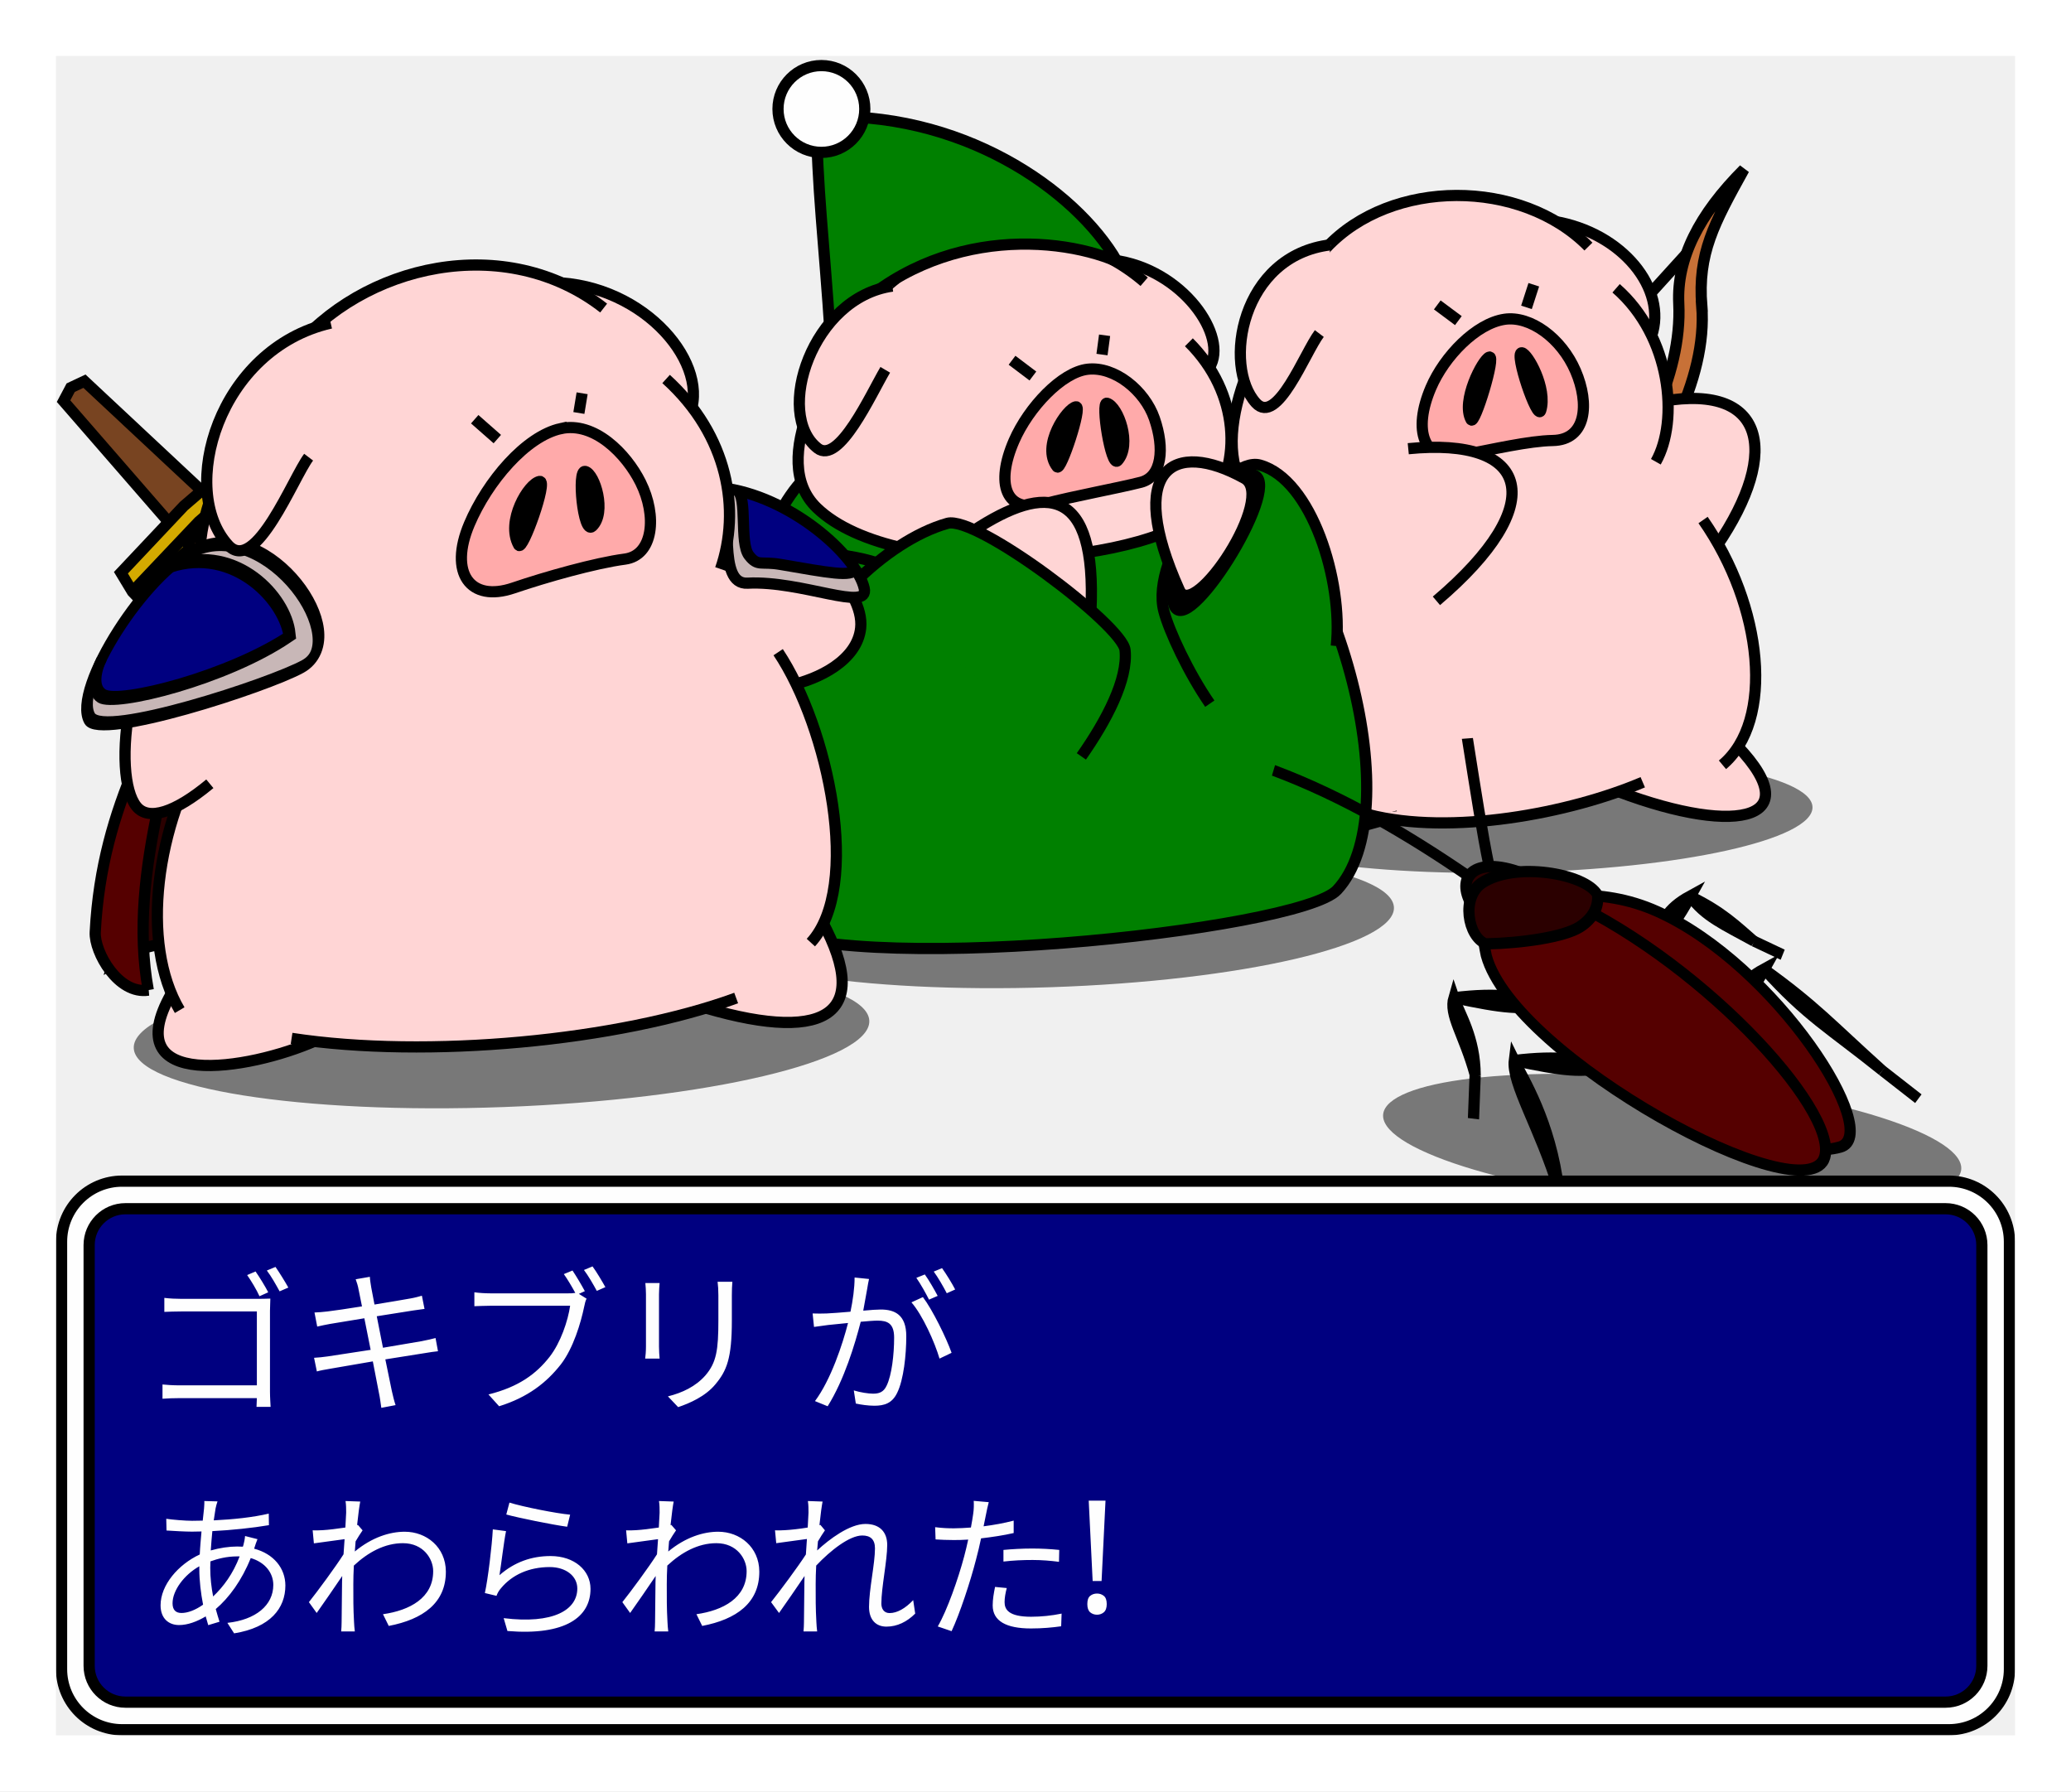
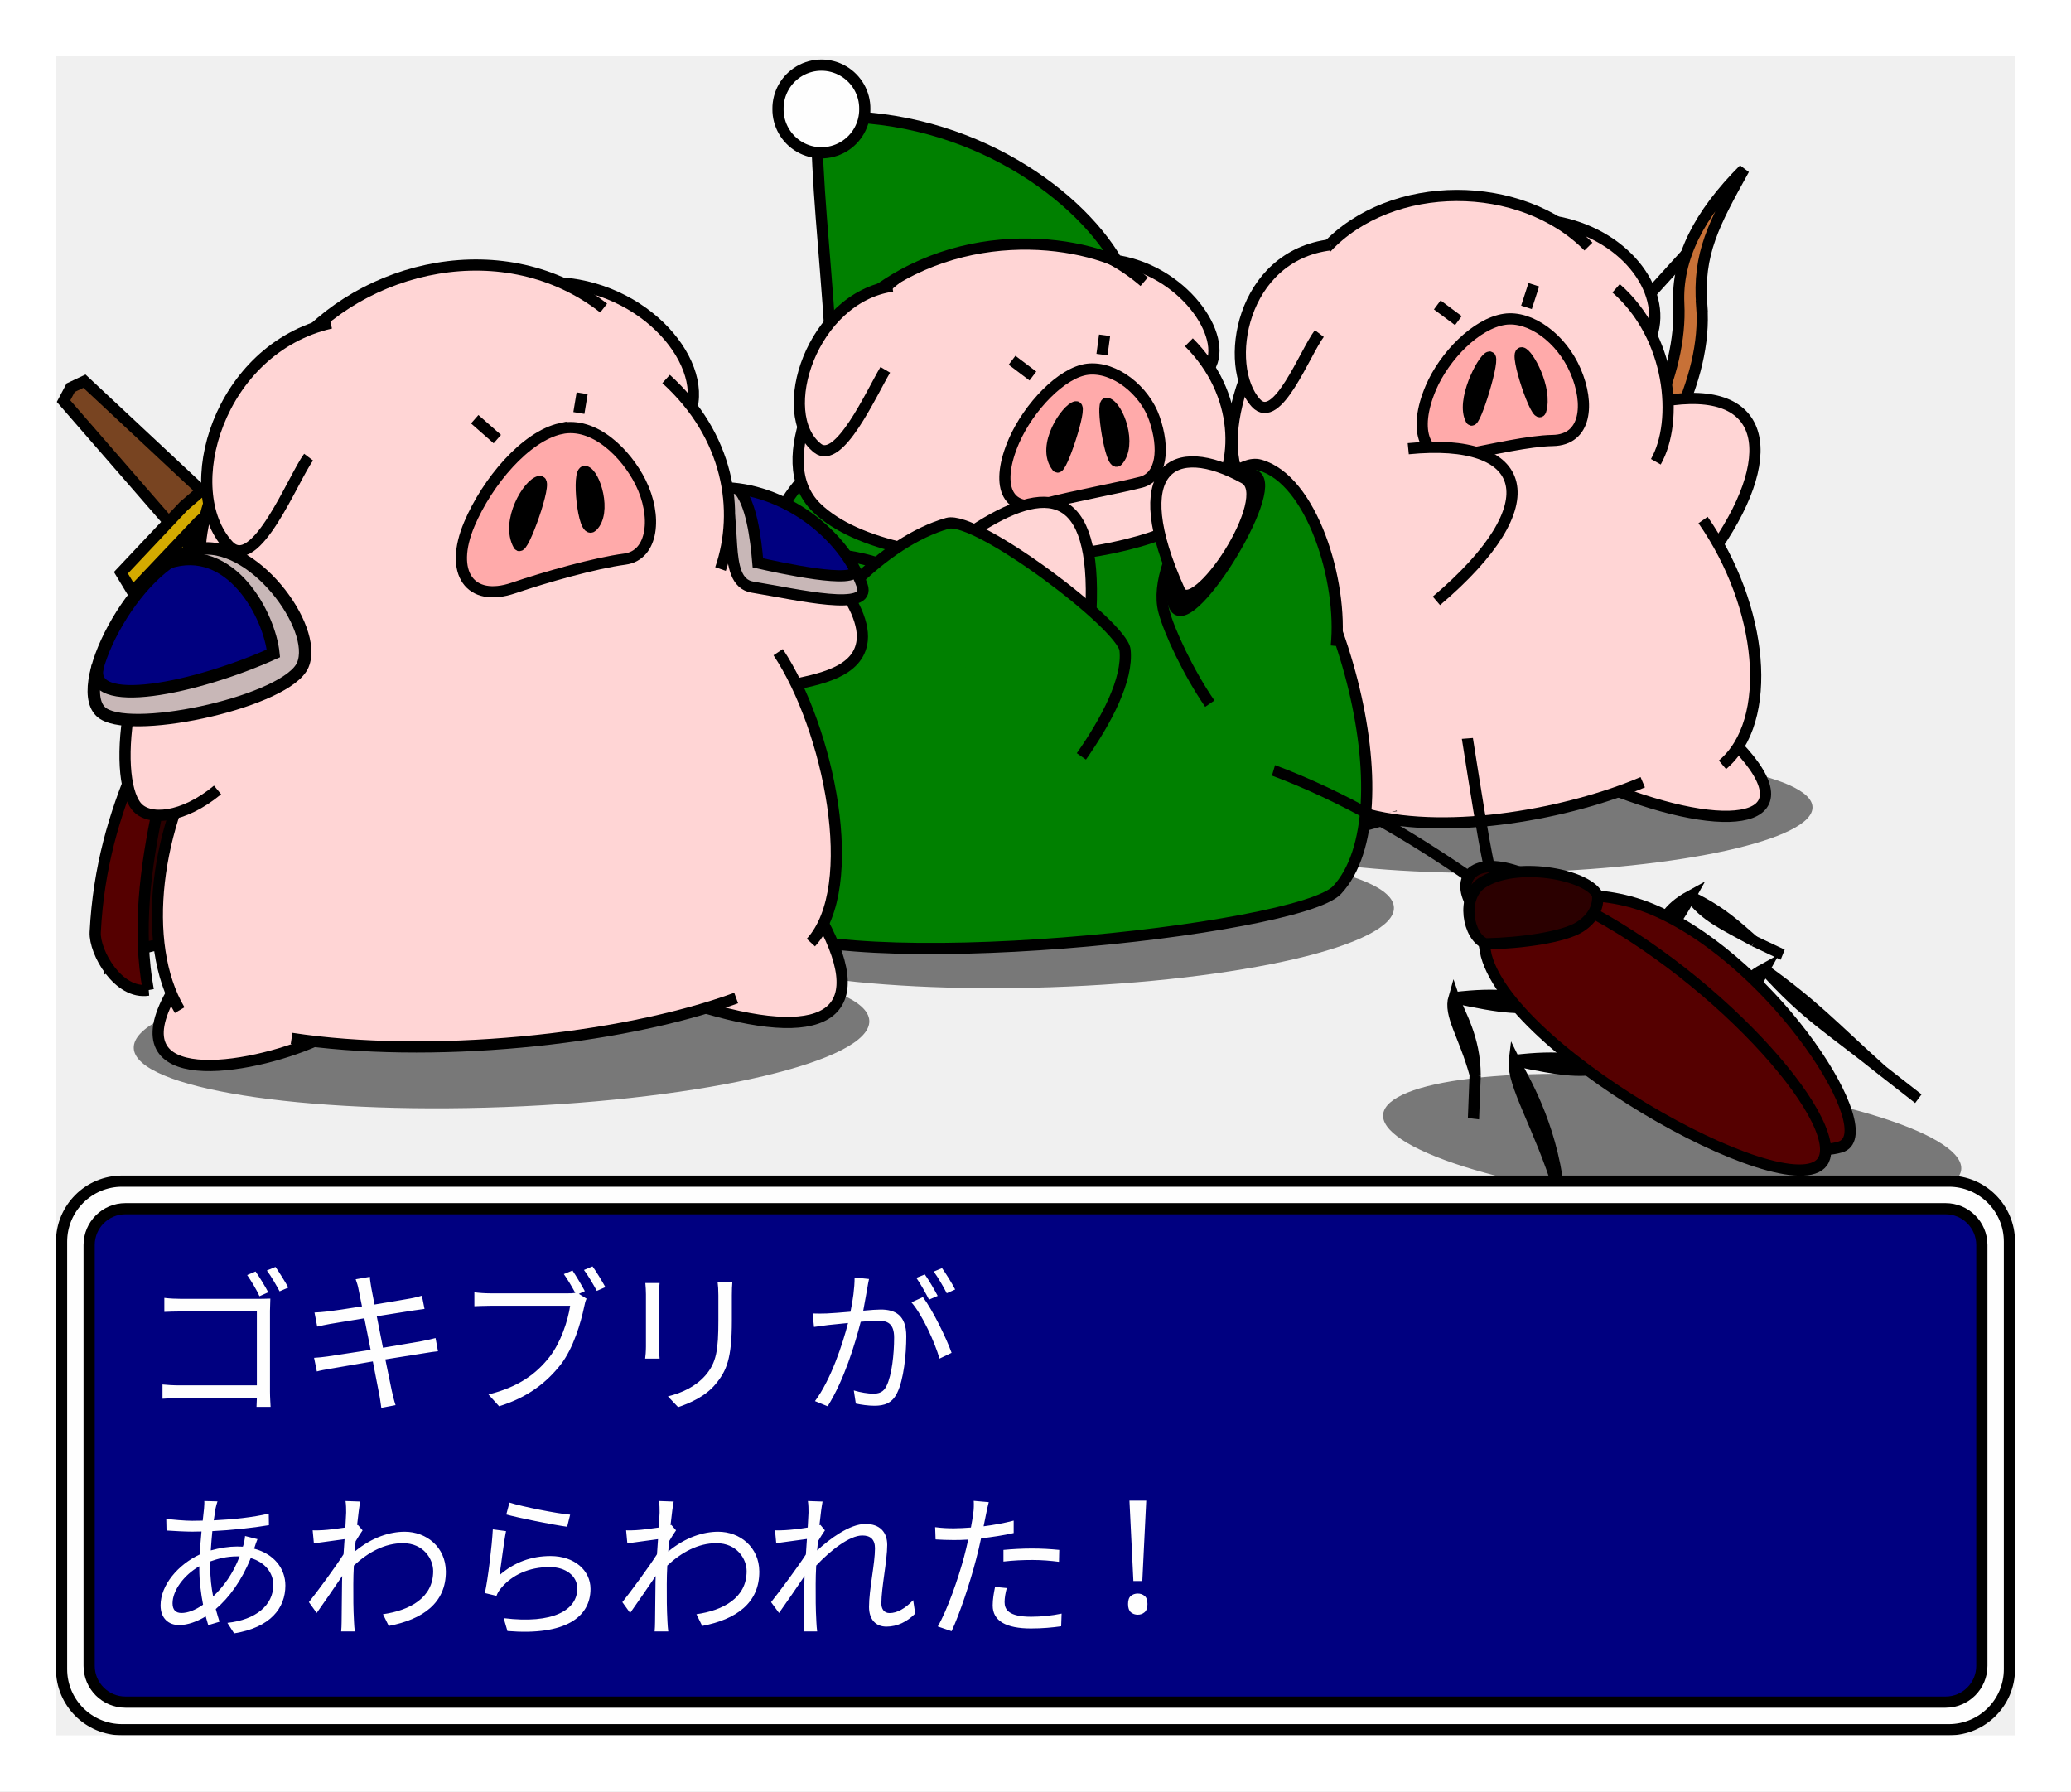
<svg xmlns="http://www.w3.org/2000/svg" width="370" height="320" id="svg3172" version="1.1">
  <defs id="defs3174" />
  <g id="layer1" transform="translate(0,-732.3622)" style="display:none">
    <path style="fill:none;stroke:#0000ff;stroke-width:1px;stroke-linecap:butt;stroke-linejoin:miter;stroke-opacity:1;display:inline" d="M 10,1042.362 360,742.362" id="path3025" />
    <path style="fill:none;stroke:#0000ff;stroke-width:1px;stroke-linecap:butt;stroke-linejoin:miter;stroke-opacity:1;display:inline" d="M 10,742.362 360,1042.362" id="path3027" />
    <path style="fill:none;stroke:#ff0000;stroke-width:1px;stroke-linecap:butt;stroke-linejoin:miter;stroke-opacity:1;display:inline" d="m 10,732.362 0,320" id="path3006" />
    <path style="fill:none;stroke:#ff0000;stroke-width:1px;stroke-linecap:butt;stroke-linejoin:miter;stroke-opacity:1;display:inline" d="m 360,732.362 0,320" id="path3010" />
    <path style="fill:none;stroke:#ff0000;stroke-width:1px;stroke-linecap:butt;stroke-linejoin:miter;stroke-opacity:1;display:inline" d="m 0,742.362 370,3e-5" id="path3016" />
    <path style="fill:none;stroke:#ff0000;stroke-width:1px;stroke-linecap:butt;stroke-linejoin:miter;stroke-opacity:1;display:inline" d="m 0,1042.362 370,0" id="path3018" />
  </g>
  <g id="layer3">
    <path style="opacity:0.5;fill:#000000;fill-opacity:1;stroke:none" id="path23802-9-2" d="m 187.383,285.705 a 80.61,13.081 0 1 1 -161.22,0 80.61,13.081 0 1 1 161.22,0 z" transform="matrix(0.5417293,-0.025035,2.107435,0.9178201,-361.1975,-55.55303)" />
    <g id="g4233" transform="matrix(0.8914424,0.321682,-0.321682,0.8914424,-85.77494,-135.4583)" style="stroke-width:2.11">
      <path id="path4231" d="M 450.5,37 409.5,136.5" style="fill:none;stroke:#000000;stroke-width:2.11;stroke-linecap:butt;stroke-linejoin:miter;stroke-opacity:1" />
      <path id="path3156-1-7" d="m 455.007,49.121 c -4.127,-9.101 -3.12,-15.435 -1.274,-26.969 -5.133,10.932 -6.226,20.164 -2.964,27.998 10.424,25.034 -8.823,67.678 -27.845,75.006 -9.804,3.777 -17.733,8.319 -17.999,21.738 2.7,-8.557 9.879,-14.941 19.086,-17.658 20.329,-5.998 42.342,-55.094 30.995,-80.115 z" style="fill:#c87137;stroke:#000000;stroke-width:2.11;stroke-linecap:butt;stroke-linejoin:miter;stroke-opacity:1" />
    </g>
    <path style="opacity:0.5;fill:#000000;fill-opacity:1;stroke:none" id="path23802-9-4" d="m 187.383,285.705 a 80.61,13.081 0 1 1 -161.22,0 80.61,13.081 0 1 1 161.22,0 z" transform="matrix(0.6597791,-0.01476528,0.01795776,0.802434,195.0552,-82.30375)" />
    <g id="g12189" transform="matrix(0.9650914,0,0,0.9650914,-14.34793,-10.53332)" style="stroke-width:2.072">
      <path id="path4982" d="m 273.706,161.946 c -19.011,5.492 -42.907,12.102 -27.116,-13.472 l -1.444,-52.405 57.383,-44.19 c 12.724,2.079 21.036,12.586 18.073,21.225 l 1.84,13.198 10.046,21.612 2.694,39.773 c 15.288,14.916 1.765,18.233 -20.697,9.766" style="fill:#ffd5d5;stroke:#000000;stroke-width:2.072;stroke-linecap:butt;stroke-linejoin:miter;stroke-opacity:1;display:inline" />
      <path id="path3125-1-4-7-4-4" d="m 320.652,85.572 c 21.1,-4.559 24.085,8.753 12.055,26.379" style="fill:#ffd5d5;stroke:#000000;stroke-width:2.072;stroke-linecap:butt;stroke-linejoin:miter;stroke-opacity:1;display:inline" />
      <path id="path4986" d="m 246.176,90.31 c -10.605,19.994 -11.471,53.399 5.564,65.587" style="fill:#ffd5d5;stroke:#000000;stroke-width:2.072;stroke-linecap:butt;stroke-linejoin:miter;stroke-opacity:1;display:inline" />
      <path id="path4980" d="m 268.22,161.697 c 15.232,3.92 37.233,-0.223 50.753,-5.989" style="fill:#ffd5d5;stroke:#000000;stroke-width:2.072;stroke-linecap:butt;stroke-linejoin:miter;stroke-opacity:1;display:inline" />
      <path id="path3127-2-2-1-1-1" d="m 333.729,152.481 c 9.649,-8.086 7.564,-29.325 -3.591,-45.31" style="fill:#ffd5d5;stroke:#000000;stroke-width:2.072;stroke-linecap:butt;stroke-linejoin:miter;stroke-opacity:1;display:inline" />
      <path id="path3105-7-7-4" d="m 314.041,64.276 c 10.196,8.899 11.663,24.504 7.357,32.111" style="fill:#ffd5d5;stroke:#000000;stroke-width:2.072;stroke-linecap:butt;stroke-linejoin:miter;stroke-opacity:1;display:inline" />
      <path id="path3107-4-7-3" d="m 308.917,56.555 c -12.443,-12.638 -36.484,-12.674 -48.543,0.246 -9.703,10.396 -20.753,29.792 -16.461,41.893" style="fill:#ffd5d5;stroke:#000000;stroke-width:2.072;stroke-linecap:butt;stroke-linejoin:miter;stroke-opacity:1;display:inline" />
      <path id="path3109-0-9-1" d="m 293.409,70.011 c 4.716,-0.686 10.49,3.454 13.127,9.58 2.606,6.052 2.03,12.761 -4.236,12.862 -4.395,0.072 -11.101,1.638 -16.969,2.752 -6.972,1.323 -8.968,-4.595 -5.578,-12.526 2.497,-5.843 8.384,-11.901 13.656,-12.668 z" style="fill:#ffaaaa;stroke:#000000;stroke-width:2.072;stroke-linecap:butt;stroke-linejoin:miter;stroke-opacity:1;display:inline" />
      <path id="path3111-9-3-2" d="m 298.802,63.621 -1.354,4.188" style="fill:none;stroke:#000000;stroke-width:2.072;stroke-linecap:butt;stroke-linejoin:miter;stroke-opacity:1;display:inline" />
      <path id="path3113-4-19-3" d="m 280.935,67.355 3.905,2.907" style="fill:none;stroke:#000000;stroke-width:2.072;stroke-linecap:butt;stroke-linejoin:miter;stroke-opacity:1;display:inline" />
      <path id="path3115-8-8-3" d="m 296.577,76.213 c 1.088,0.098 4.751,6.594 3.508,10.696 -0.609,2.011 -4.973,-10.828 -3.508,-10.696 z" style="fill:#000000;stroke:#000000;stroke-width:2.072;stroke-linecap:butt;stroke-linejoin:miter;stroke-opacity:1;display:inline" />
      <path id="path3117-8-6-4" d="m 290.554,77.013 c -1.26,0.487 -5.25,8.178 -3.353,11.596 0.641,1.156 4.689,-12.112 3.353,-11.596 z" style="fill:#000000;stroke:#000000;stroke-width:2.072;stroke-linecap:butt;stroke-linejoin:miter;stroke-opacity:1;display:inline" />
      <path id="path3127-2-5-1" d="m 261.2,56.228 c -16.684,1.988 -19.995,22.469 -13.856,29.259 3.953,4.372 9.071,-9.297 11.754,-12.835" style="fill:#ffd5d5;stroke:#000000;stroke-width:2.072;stroke-linecap:butt;stroke-linejoin:miter;stroke-opacity:1;display:inline" />
      <path id="path3125-1-4-7-4-4-0" d="m 275.563,93.97 c 22.4,-2.219 26.592,10.02 5.214,28.162" style="fill:#ffd5d5;stroke:#000000;stroke-width:2.072;stroke-linecap:butt;stroke-linejoin:miter;stroke-opacity:1;display:inline" />
    </g>
    <path style="opacity:0.5;fill:#000000;fill-opacity:1;stroke:none" id="path23802-9" d="m 187.383,285.705 a 80.61,13.081 0 1 1 -161.22,0 80.61,13.081 0 1 1 161.22,0 z" transform="matrix(0.7662216,-0.02541881,0.03091477,0.9318912,96.62812,-99.36416)" />
    <path style="opacity:0.5;fill:#000000;fill-opacity:1;stroke:none" id="path23802" d="m 187.383,285.705 a 80.61,13.081 0 1 1 -161.22,0 80.61,13.081 0 1 1 161.22,0 z" transform="matrix(0.8150996,-0.03025014,0.03679071,0.9913374,-7.940103,-95.20719)" />
    <g id="g12414" transform="matrix(0.9735566,0,0,0.9735566,5.330079,-2.467245)" style="stroke-width:2.054">
      <path id="path3277-3-4" d="m 142.07,90.376 c -13.603,13.546 -23.143,72.321 -9.444,81.373 16.023,10.588 100.316,1.564 107.262,-5.904 13.167,-14.157 0.892,-61.682 -19.992,-78.956" style="fill:#008000;stroke:#000000;stroke-width:2.054;stroke-linecap:butt;stroke-linejoin:miter;stroke-opacity:1;display:inline" />
      <path id="path3125-1-4-7-4-8" d="m 198.814,50.261 c 12.785,1.604 21.265,14.11 17.643,19.716" style="fill:#ffd5d5;stroke:#000000;stroke-width:2.054;stroke-linecap:butt;stroke-linejoin:miter;stroke-opacity:1;display:inline" />
      <path id="path3105-7-5-6-3-8" d="m 212.697,65.34 c 9.406,9.347 9.632,22.439 3.899,29.563 -9.29,11.543 -57.506,14.976 -72.179,0.818 -9.194,-8.871 2.284,-27.24 8.73,-36.067 10.715,-14.674 35.163,-19.356 51.343,-5.424" style="fill:#ffd5d5;stroke:#000000;stroke-width:2.054;stroke-linecap:butt;stroke-linejoin:miter;stroke-opacity:1;display:inline" />
      <path id="path3109-0-1-4-2-2" d="m 194.117,70.285 c 4.963,-0.571 10.477,3.888 12.257,9.049 1.898,5.501 1.386,10.701 -2.488,11.691 -4.357,1.113 -12.222,2.517 -17.687,3.957 -7.23,1.906 -9,-3.73 -5.596,-11.551 2.687,-6.174 8.779,-12.602 13.514,-13.146 z" style="fill:#ffaaaa;stroke:#000000;stroke-width:2.054;stroke-linecap:butt;stroke-linejoin:miter;stroke-opacity:1;display:inline" />
      <path id="path3111-9-7-2-3-4" d="m 197.228,64.054 -0.474,3.541" style="fill:none;stroke:#000000;stroke-width:2.054;stroke-linecap:butt;stroke-linejoin:miter;stroke-opacity:1;display:inline" />
      <path id="path3113-4-1-3-3-5" d="m 180.245,68.637 3.826,2.893" style="fill:none;stroke:#000000;stroke-width:2.054;stroke-linecap:butt;stroke-linejoin:miter;stroke-opacity:1;display:inline" />
      <path id="path3115-8-1-2-4-5" d="m 197.663,76.525 c 2.077,0.591 4.608,7.611 1.951,10.551 -1.203,1.331 -3.159,-10.894 -1.951,-10.551 z" style="fill:#000000;stroke:#000000;stroke-width:2.054;stroke-linecap:butt;stroke-linejoin:miter;stroke-opacity:1;display:inline" />
      <path id="path3117-8-5-2-1-1" d="m 191.984,77.179 c -1.635,0.256 -6.469,7.167 -3.466,11.019 0.694,0.89 4.675,-11.208 3.466,-11.019 z" style="fill:#000000;stroke:#000000;stroke-width:2.054;stroke-linecap:butt;stroke-linejoin:miter;stroke-opacity:1;display:inline" />
      <path id="path3425-71" d="m 173.138,99.934 c 13.497,-8.882 22.627,-7.941 21.589,14.627" style="fill:#ffd5d5;stroke:#000000;stroke-width:2.054;stroke-linecap:butt;stroke-linejoin:miter;stroke-opacity:1;display:inline" />
      <path id="path3429-1" d="m 151.274,109.523 c 5.195,-5.188 11.356,-9.33 17.105,-10.958 5.346,-1.514 32.121,18.68 32.606,23.252 0.569,5.368 -3.381,12.901 -8.018,19.51" style="fill:#008000;stroke:#000000;stroke-width:2.054;stroke-linecap:butt;stroke-linejoin:miter;stroke-opacity:1;display:inline" />
      <path id="path3431-5" d="m 216.536,131.652 c -3.908,-5.665 -7.464,-13.272 -8.434,-16.986 -2.601,-9.959 11.437,-28.512 17.607,-26.804 9.554,2.644 15.295,21.35 14.041,33.218" style="fill:#008000;stroke:#000000;stroke-width:2.054;stroke-linecap:butt;stroke-linejoin:miter;stroke-opacity:1;display:inline" />
      <path id="path3427-8-1" d="m 209.953,113.507 c -2.757,-8.421 11.325,-25.668 14.907,-23.713 4.717,2.574 -12.713,30.418 -14.907,23.713 z" style="fill:#000000;stroke:#000000;stroke-width:2.054;stroke-linecap:butt;stroke-linejoin:miter;stroke-opacity:1;display:inline" />
      <path id="path3427-89" d="m 210.96,110.837 c -10.035,-22.265 -1.18,-27.814 11.939,-20.524 5.997,3.333 -9.318,26.339 -11.939,20.524 z" style="fill:#ffd5d5;stroke:#000000;stroke-width:2.054;stroke-linecap:butt;stroke-linejoin:miter;stroke-opacity:1;display:inline" />
      <path id="path3425-7-2" d="m 143.369,103.927 c 4.431,0.067 9.402,0.965 12.027,1.871" style="fill:none;stroke:#000000;stroke-width:2.054;stroke-linecap:butt;stroke-linejoin:miter;stroke-opacity:1;display:inline" />
      <path id="path3487-7" d="m 146.887,64.029 c 16.092,-19.51 40.306,-18.782 52.643,-13.515 -7.645,-13.22 -28.865,-27.977 -55.133,-26.476 -0.038,11.831 1.444,23.754 2.489,39.991 z" style="fill:#008000;stroke:#000000;stroke-width:2.054;stroke-linecap:butt;stroke-linejoin:miter;stroke-opacity:1;display:inline" />
      <path id="path3127-2-2-1-1-9" d="m 158.279,55.031 c -14.726,2.099 -21.712,23.469 -13.719,29.746 3.935,3.09 9.751,-9.851 12.42,-14.384" style="fill:#ffd5d5;stroke:#000000;stroke-width:2.054;stroke-linecap:butt;stroke-linejoin:miter;stroke-opacity:1;display:inline" />
-       <path transform="matrix(0.839447,0,0,0.839447,-425.1495,-785.9534)" d="m 688.995,963.115 c 0,5.24 -4.248,9.488 -9.488,9.488 -5.24,0 -9.488,-4.248 -9.488,-9.488 0,-5.24 4.248,-9.488 9.488,-9.488 5.24,0 9.488,4.248 9.488,9.488 z" id="path3489-5" style="fill:#fefefe;fill-opacity:1;stroke:#000000;stroke-width:2.447;stroke-linecap:round;stroke-miterlimit:4;stroke-opacity:1;stroke-dasharray:none;stroke-dashoffset:0;display:inline" />
+       <path transform="matrix(0.839447,0,0,0.839447,-425.1495,-785.9534)" d="m 688.995,963.115 a 9.488,9.488 0 1 1 -18.975,0 9.488,9.488 0 1 1 18.975,0 z" id="path3489-5" style="fill:#fefefe;fill-opacity:1;stroke:#000000;stroke-width:2.447;stroke-linecap:round;stroke-miterlimit:4;stroke-opacity:1;stroke-dasharray:none;stroke-dashoffset:0;display:inline" />
    </g>
-     <g id="g9455">
+     <g id="g8906" transform="translate(5.391689,1.06066)">
+       <path style="fill:#784421;stroke:#000000;stroke-width:2;stroke-linecap:butt;stroke-linejoin:miter;stroke-opacity:1;display:inline" d="M 27.794,95.708 5.964,70.599 7.236,68.194 9.696,67.034 34.014,89.767" id="path4319-7-5-4" />
+       <path style="fill:#d4aa00;stroke:#000000;stroke-width:2;stroke-linecap:butt;stroke-linejoin:miter;stroke-opacity:1;display:inline" d="m 18.263,104.645 -2.051,-3.393 11.224,-11.91 12.412,-10.666 3.295,2.205 0.594,0.622 -11.846,12.504 -13.034,11.26 z" id="path3408-4-7-8" />
+       <path style="fill:none;stroke:#000000;stroke-width:2;stroke-linecap:butt;stroke-linejoin:miter;stroke-opacity:1;display:inline" d="M 18.263,104.645 30.109,92.141 43.143,80.881" id="path3410-6-6-5" />
+       <path style="fill:#784421;stroke:#000000;stroke-width:2;stroke-linecap:butt;stroke-linejoin:miter;stroke-opacity:1;display:inline" d="M 34.228,89.991 90.69,143.113 102.293,167.714 78.25,154.995 28.008,95.932 31,93.074 z" id="path3402-36-2-6" />
+     </g>
+     <g id="g14423">
      <path id="path8912-8" d="m 43.878,168.014 c -8.233,0.171 -16.764,-0.699 -23.732,3.904 L 33.342,121.496 z" style="fill:#2b0000;stroke:#000000;stroke-width:2;stroke-linecap:butt;stroke-linejoin:miter;stroke-opacity:1" />
      <path id="path8912" d="m 26.495,176.879 c -5.348,0.848 -9.663,-6.775 -9.482,-10.346 1.187,-23.335 11.475,-37.665 18.695,-54.422 -3.646,20.428 -13.118,43.501 -9.214,64.768 z" style="fill:#550000;stroke:#000000;stroke-width:2;stroke-linecap:butt;stroke-linejoin:miter;stroke-opacity:1" />
-       <g transform="translate(5.391689,1.06066)" id="g8906">
-         <path id="path4319-7-5-4" d="M 27.794,95.708 5.964,70.599 7.236,68.194 9.696,67.034 34.014,89.767" style="fill:#784421;stroke:#000000;stroke-width:2;stroke-linecap:butt;stroke-linejoin:miter;stroke-opacity:1;display:inline" />
-         <path id="path3408-4-7-8" d="m 18.263,104.645 -2.051,-3.393 11.224,-11.91 12.412,-10.666 3.295,2.205 0.594,0.622 -11.846,12.504 -13.034,11.26 z" style="fill:#d4aa00;stroke:#000000;stroke-width:2;stroke-linecap:butt;stroke-linejoin:miter;stroke-opacity:1;display:inline" />
-         <path id="path3410-6-6-5" d="M 18.263,104.645 30.109,92.141 43.143,80.881" style="fill:none;stroke:#000000;stroke-width:2;stroke-linecap:butt;stroke-linejoin:miter;stroke-opacity:1;display:inline" />
-         <path id="path3402-36-2-6" d="M 34.228,89.991 90.69,143.113 102.293,167.714 78.25,154.995 28.008,95.932 31,93.074 z" style="fill:#784421;stroke:#000000;stroke-width:2;stroke-linecap:butt;stroke-linejoin:miter;stroke-opacity:1;display:inline" />
-       </g>
      <path id="path3279-2" d="m 126.079,180.071 c 22.289,6.521 30.241,0.674 19.9,-17.108 l -5.46,-47.764 -105.506,16.726 -4.417,45.589 c -9.833,17.435 13.693,13.731 25.81,8.398" style="fill:#ffd5d5;stroke:#000000;stroke-width:2;stroke-linecap:butt;stroke-linejoin:miter;stroke-opacity:1;display:inline" />
      <path id="path3273-7" d="m 37.211,132.224 c -9.43,15.1 -12.206,36.276 -5.111,48.228" style="fill:#ffd5d5;stroke:#000000;stroke-width:2;stroke-linecap:butt;stroke-linejoin:miter;stroke-opacity:1;display:inline" />
-       <path id="path3269-6" d="m 37.49,140.013 c -6.178,5.128 -10.982,6.723 -13.133,4.023 -4.408,-5.533 -2.053,-29.437 11.533,-45.75 l 70.947,-43.99 14.56,14.547 9.004,23.045 c 13.822,2.886 24.106,13.428 23.363,20.31 -0.619,5.736 -7.439,9.163 -12.931,10.29" style="fill:#ffd5d5;stroke:#000000;stroke-width:2;stroke-linecap:butt;stroke-linejoin:miter;stroke-opacity:1;display:inline" />
+       <path id="path3269-6" d="m 38.868,141.116 c -6.178,5.128 -12.36,5.62 -14.511,2.921 -4.408,-5.533 -2.053,-29.437 11.533,-45.75 l 70.947,-43.99 14.56,14.547 9.004,23.045 c 13.822,2.886 24.381,15.633 23.639,22.516 -0.619,5.736 -7.714,6.958 -13.207,8.084" style="fill:#ffd5d5;stroke:#000000;stroke-width:2;stroke-linecap:butt;stroke-linejoin:miter;stroke-opacity:1;display:inline" />
      <path id="path3275-1" d="m 52.094,185.495 c 24.254,3.696 58.447,0.472 79.428,-7.209" style="fill:#ffd5d5;stroke:#000000;stroke-width:2;stroke-linecap:butt;stroke-linejoin:miter;stroke-opacity:1;display:inline" />
      <path id="path3277-4" d="m 139.024,116.507 c 9.021,13.516 14.97,41.94 5.842,51.88" style="fill:#ffd5d5;stroke:#000000;stroke-width:2;stroke-linecap:butt;stroke-linejoin:miter;stroke-opacity:1;display:inline" />
      <path id="path3125-1-4-7-2" d="m 100.274,50.535 c 16.319,1.206 27.592,16.077 22.291,24.78" style="fill:#ffd5d5;stroke:#000000;stroke-width:2;stroke-linecap:butt;stroke-linejoin:miter;stroke-opacity:1;display:inline" />
-       <g transform="matrix(0.7966115,0.01903793,-0.01903793,0.7966115,412.6578,130.8609)" id="g20694" style="stroke-width:2.51">
-         <path style="fill:#c8b7b7;stroke:none;display:inline" d="m -357.505,-46.376 c 15.649,1.371 30.869,14.505 32.717,21.771 1.384,5.442 -14.018,-1.427 -26.169,-0.502 -6.985,0.531 -3.41,-15.676 -6.547,-21.268 z" id="path4328-1-4" />
-         <path style="fill:#000080;stroke:none;display:inline" d="m -353.818,-45.843 c 2.444,1.465 0.779,11.737 3.027,14.509 2.04,2.516 2.704,1.203 7.058,1.841 10.729,1.573 16.301,2.572 16.894,0.606 -5.975,-7.817 -15.616,-14.869 -26.979,-16.956 z" id="path4330-3-8" />
-         <path style="fill:none;stroke:#000000;stroke-width:2.51;stroke-linecap:butt;stroke-linejoin:miter;stroke-opacity:1" d="m -357.507,-46.375 c 15.649,1.371 30.869,14.505 32.717,21.771 1.384,5.442 -14.018,-1.427 -26.169,-0.502 -6.985,0.531 -3.41,-15.676 -6.547,-21.268 z" id="path4328-1" />
-         <path style="fill:none;stroke:#000000;stroke-width:2.51;stroke-linecap:butt;stroke-linejoin:miter;stroke-opacity:1" d="m -353.82,-45.842 c 2.444,1.465 0.779,11.737 3.027,14.509 2.04,2.516 2.704,1.203 7.058,1.841 10.729,1.573 16.301,2.572 16.894,0.606" id="path4330-3" />
+       <g id="g14416">
+         <path style="fill:#c8b7b7;stroke:none" d="m 128.747,87.11 c 11.291,-0.024 22.038,8.344 25.294,17.524 1.683,4.744 -11.355,1.595 -19.6,0.251 -5.845,-0.953 -2.241,-12.994 -5.695,-17.774 z" id="path4328-1-7" />
+         <path style="fill:#000080;stroke:none" d="m 131.838,87.312 c 2.361,2.451 3.19,8.71 3.562,13.234 3.516,0.794 18.074,4.014 17.322,1.15 -3.64,-7.116 -12.282,-13.48 -20.884,-14.385 z" id="path4330-3-3" />
+         <g style="stroke-width:2.51" id="g20694" transform="matrix(0.7966115,0.01903793,-0.01903793,0.7966115,412.6578,130.8609)">
+           <path id="path4328-1" d="m -357.507,-46.375 c 14.165,-0.368 27.898,9.807 32.26,21.227 2.254,5.901 -14.198,2.342 -24.582,0.902 -7.361,-1.021 -3.201,-16.236 -7.677,-22.129 z" style="fill:none;stroke:#000000;stroke-width:2.51;stroke-linecap:butt;stroke-linejoin:miter;stroke-opacity:1" />
+           <path id="path4330-3" d="m -353.623,-46.215 c 3.036,3.004 4.263,10.832 4.866,16.497 4.434,0.89 22.796,4.494 21.766,0.924" style="fill:none;stroke:#000000;stroke-width:2.51;stroke-linecap:butt;stroke-linejoin:miter;stroke-opacity:1" />
+         </g>
      </g>
      <path id="path3105-7-5-6-32" d="m 119.003,67.704 c 11.146,10.1 13.349,23.447 9.722,33.943" style="fill:#ffd5d5;stroke:#000000;stroke-width:2;stroke-linecap:butt;stroke-linejoin:miter;stroke-opacity:1;display:inline" />
      <path id="path3107-4-5-1-2" d="M 107.847,55.032 C 90.39,41.386 64.741,47.041 51.981,63.094 43.038,74.343 32.583,94.599 36.695,103.329" style="fill:#ffd5d5;stroke:#000000;stroke-width:2;stroke-linecap:butt;stroke-linejoin:miter;stroke-opacity:1;display:inline" />
      <path id="path3109-0-1-4-1" d="m 100.197,76.563 c 5.987,-1.302 11.683,4.476 14.241,9.596 2.994,5.994 2.294,13.054 -2.802,13.721 -5.252,0.687 -14.097,3.182 -19.912,5.16 -7.752,2.638 -11.568,-2.707 -7.869,-11.427 3.225,-7.603 10.071,-15.687 16.342,-17.051 z" style="fill:#ffaaaa;stroke:#000000;stroke-width:2;stroke-linecap:butt;stroke-linejoin:miter;stroke-opacity:1;display:inline" />
      <path id="path3111-9-7-2-6" d="m 104.002,70.253 -0.581,3.523" style="fill:none;stroke:#000000;stroke-width:2;stroke-linecap:butt;stroke-linejoin:miter;stroke-opacity:1;display:inline" />
      <path id="path3113-4-1-3-8" d="m 84.812,74.891 4.037,3.548" style="fill:none;stroke:#000000;stroke-width:2;stroke-linecap:butt;stroke-linejoin:miter;stroke-opacity:1;display:inline" />
      <path id="path3115-8-1-2-5" d="m 104.546,84.216 c 1.727,0.397 3.848,7.367 1.246,9.826 -1.599,1.511 -2.747,-10.171 -1.246,-9.826 z" style="fill:#000000;stroke:#000000;stroke-width:2;stroke-linecap:butt;stroke-linejoin:miter;stroke-opacity:1;display:inline" />
      <path id="path3117-8-5-2-7" d="m 96.434,86.001 c -2.006,0.313 -6.131,7.151 -3.759,11.384 0.677,1.207 5.241,-11.615 3.759,-11.384 z" style="fill:#000000;stroke:#000000;stroke-width:2;stroke-linecap:butt;stroke-linejoin:miter;stroke-opacity:1;display:inline" />
-       <g transform="matrix(0.7709803,0.2671734,-0.5035115,1.076632,-514.4646,-267.4712)" id="g4332-7" style="stroke-width:2.261">
-         <path style="fill:#c8b7b7;stroke:none;display:inline" d="m 804.263,140.024 c 11.475,-8.214 39.72,4.849 32.112,11.442 -5.059,4.384 -33.227,20.406 -37.654,17.967 -6.446,-3.552 -2.262,-23.823 5.543,-29.409 z" id="path4132-2-7" />
-         <path style="fill:#000080;stroke:none;display:inline" d="m 800.947,143.528 c 10.645,-6.076 25.72,-0.922 29.989,4.246 -8.431,9.032 -27.843,18.457 -31.868,17.859 -2.618,-0.389 -3.564,-3.179 -3.492,-5.311 -0.121,-4.355 1.586,-11.602 5.371,-16.794 z" id="path4134-9-1" />
-         <path style="fill:none;stroke:#000000;stroke-width:2.261;stroke-linecap:butt;stroke-linejoin:miter;stroke-opacity:1" d="m 804.263,140.023 c 11.475,-8.214 39.72,4.849 32.112,11.442 -5.059,4.384 -33.225,20.41 -37.652,17.97 -6.446,-3.552 -2.264,-23.826 5.54,-29.412 z" id="path4132-9" />
-         <path style="fill:none;stroke:#000000;stroke-width:2.261;stroke-linecap:butt;stroke-linejoin:miter;stroke-opacity:1" d="m 800.949,143.528 c 10.645,-6.076 25.716,-0.921 29.985,4.247 -8.431,9.032 -27.841,18.454 -31.865,17.856 -2.618,-0.389 -3.562,-3.177 -3.49,-5.309" id="path4134-0" />
+       <g id="g14410">
+         <path style="fill:#c8b7b7;stroke:none" d="m 35.104,98.158 c 9.85,-2.122 21.84,13.903 18.996,20.623 -2.719,6.424 -29.74,12.412 -35.596,8.736 -6.291,-3.949 5.609,-26.991 16.599,-29.359 z" id="path4132-9-5" />
+         <path style="fill:#000080;stroke:none" d="m 30.066,100.494 c 11.267,-3.698 18.091,9.524 18.78,16.229 -13.611,6.146 -33.676,10.463 -31.351,2.204 2.119,-6.739 6.435,-13.844 12.571,-18.432 z" id="path4134-0-8" />
+         <path style="fill:none;stroke:#000000;stroke-width:2.221;stroke-linecap:butt;stroke-linejoin:miter;stroke-opacity:1" d="m 35.104,98.16 c 9.85,-2.122 21.84,13.903 18.996,20.623 -2.719,6.424 -29.74,12.412 -35.596,8.736 -6.291,-3.949 5.609,-26.991 16.599,-29.359 z" id="path4132-9" />
+         <path style="fill:none;stroke:#000000;stroke-width:2.221;stroke-linecap:butt;stroke-linejoin:miter;stroke-opacity:1" d="m 30.066,100.496 c 11.267,-3.698 18.091,9.524 18.78,16.229 -13.611,6.146 -33.676,10.463 -31.351,2.204" id="path4134-0" />
      </g>
      <path id="path3127-2-2-1-6" d="M 59.085,57.714 C 39.001,62.319 31.72,87.523 40.788,97.404 45.643,102.694 52.427,85.245 55.138,81.669" style="fill:#ffd5d5;stroke:#000000;stroke-width:2;stroke-linecap:butt;stroke-linejoin:miter;stroke-opacity:1;display:inline" />
    </g>
    <g id="g12533" style="stroke-width:2">
      <path id="path11675-2" d="m 497.034,100.004 c 2.229,-2.401 3.374,-4.783 4.62,-7.719 -2.906,2.211 -3.581,4.126 -4.62,7.719 z" style="fill:#550000;stroke:#000000;stroke-width:2;stroke-linecap:butt;stroke-linejoin:miter;stroke-opacity:1" />
      <path id="path11677-4" d="m 501.652,92.283 c 4.502,1.353 6.595,2.98 9.126,4.621 -4.313,-1.58 -6.932,-2.212 -9.126,-4.621 z" style="fill:#550000;stroke:#000000;stroke-width:2;stroke-linecap:butt;stroke-linejoin:miter;stroke-opacity:1" />
      <path id="path11671-8" d="m 483.703,110.118 c -3.618,-0.258 -6.605,-0.393 -12.711,1.426 6.558,0.262 9.434,0.168 12.711,-1.426 z" style="fill:#550000;stroke:#000000;stroke-width:2;stroke-linecap:butt;stroke-linejoin:miter;stroke-opacity:1" />
      <path id="path11673-8" d="m 470.99,111.543 c -0.501,2.56 1.764,4.731 3.76,9.999 -0.462,-5.183 -2.876,-8.027 -3.76,-9.999 z" style="fill:#550000;stroke:#000000;stroke-width:2;stroke-linecap:butt;stroke-linejoin:miter;stroke-opacity:1" />
      <path id="path12451" d="m 472,98.125 6,-5.25 c -5.914,-0.894 -7.958,2.177 -6,5.25 z" style="fill:#2b0000;stroke:#000000;stroke-width:2;stroke-linecap:butt;stroke-linejoin:miter;stroke-opacity:1" />
      <path id="path11671" d="m 492.574,117.248 c -3.618,-0.258 -6.605,-0.393 -12.711,1.426 6.558,0.262 9.434,0.168 12.711,-1.426 z" style="fill:#550000;stroke:#000000;stroke-width:2;stroke-linecap:butt;stroke-linejoin:miter;stroke-opacity:1" />
      <path id="path11673" d="m 479.862,118.673 c -0.126,3.185 4.264,8.606 7.51,16.499 -1.937,-9.163 -6.194,-14.367 -7.51,-16.499 z" style="fill:#550000;stroke:#000000;stroke-width:2;stroke-linecap:butt;stroke-linejoin:miter;stroke-opacity:1" />
      <path id="path11675" d="m 507.866,108.193 c 2.229,-2.401 3.374,-4.783 4.62,-7.719 -2.906,2.211 -3.581,4.126 -4.62,7.719 z" style="fill:#550000;stroke:#000000;stroke-width:2;stroke-linecap:butt;stroke-linejoin:miter;stroke-opacity:1" />
      <path id="path11677" d="m 512.483,100.472 c 7.396,3.853 9.631,5.929 17.117,11.032 -7.599,-4.522 -10.821,-5.599 -17.117,-11.032 z" style="fill:#550000;stroke:#000000;stroke-width:2;stroke-linecap:butt;stroke-linejoin:miter;stroke-opacity:1" />
      <path id="path11669" d="m 479.141,97.022 c 2.739,-1.098 9.982,-4.17 18.294,-1.901 16.631,4.514 33.189,25.043 27.372,27.761 -9.796,4.577 -29.443,-7.201 -45.666,-25.86 z" style="fill:#550000;fill-opacity:1;stroke:#000000;stroke-width:2;stroke-linecap:butt;stroke-linejoin:miter;stroke-opacity:1" />
      <path id="path11667" d="m 474.852,105.077 c -2.658,-8.711 0.834,-8.184 8.328,-9.956 20.003,5.037 40.94,22.669 39.677,29.461 -1.59,8.549 -43.079,-6.31 -48.005,-19.505 z" style="fill:#550000;fill-opacity:1;stroke:#000000;stroke-width:2;stroke-linecap:butt;stroke-linejoin:miter;stroke-opacity:1" />
      <path id="path11679" d="m 489.142,94.227 c -1.815,-2.62 -11.539,-2.635 -15.716,1.046 -2.722,2.398 -1.277,7.758 1.256,8.202 4.767,-0.913 10.433,-2.728 12.448,-4.476 1.777,-1.541 2.307,-3.285 2.012,-4.772 z" style="fill:#2b0000;stroke:#000000;stroke-width:2;stroke-linecap:butt;stroke-linejoin:miter;stroke-opacity:1" />
      <path id="path12495" d="m 471.559,94.711 c -8.68,-4.253 -17.964,-7.979 -27.584,-9.883" style="fill:none;stroke:#000000;stroke-width:2;stroke-linecap:butt;stroke-linejoin:miter;stroke-opacity:1" />
      <path id="path12497" d="M 474.191,92.91 C 472.871,88.569 471.537,83.137 469.75,76" style="fill:none;stroke:#000000;stroke-width:2;stroke-linecap:butt;stroke-linejoin:miter;stroke-opacity:1" />
      <path id="path12499" d="m 487.815,144.928 -0.442,-9.756" style="fill:none;stroke:#000000;stroke-width:2;stroke-linecap:butt;stroke-linejoin:miter;stroke-opacity:1" />
      <path id="path12499-5" d="m 475.036,127.517 -0.284,-5.976" style="fill:none;stroke:#000000;stroke-width:2;stroke-linecap:butt;stroke-linejoin:miter;stroke-opacity:1" />
      <path id="path12499-51" d="m 534.801,114.499 -5.2,-2.993" style="fill:none;stroke:#000000;stroke-width:2;stroke-linecap:butt;stroke-linejoin:miter;stroke-opacity:1" />
      <path id="path12499-7" d="m 514.815,98.081 -4.036,-1.178" style="fill:none;stroke:#000000;stroke-width:2;stroke-linecap:butt;stroke-linejoin:miter;stroke-opacity:1" />
    </g>
    <g transform="matrix(1.30531,0.2224578,-0.1127918,1.295834,-342.4384,-71.07028)" id="g12533-1" style="stroke-width:1.527">
      <path id="path11675-2-1" d="m 497.034,100.004 c 2.229,-2.401 3.374,-4.783 4.62,-7.719 -2.906,2.211 -3.581,4.126 -4.62,7.719 z" style="fill:#550000;stroke:#000000;stroke-width:1.527;stroke-linecap:butt;stroke-linejoin:miter;stroke-opacity:1" />
      <path id="path11677-4-5" d="m 501.652,92.283 c 4.502,1.353 6.595,2.98 9.126,4.621 -4.313,-1.58 -6.932,-2.212 -9.126,-4.621 z" style="fill:#550000;stroke:#000000;stroke-width:1.527;stroke-linecap:butt;stroke-linejoin:miter;stroke-opacity:1" />
      <path id="path11671-8-2" d="m 483.703,110.118 c -3.618,-0.258 -6.605,-0.393 -12.711,1.426 6.558,0.262 9.434,0.168 12.711,-1.426 z" style="fill:#550000;stroke:#000000;stroke-width:1.527;stroke-linecap:butt;stroke-linejoin:miter;stroke-opacity:1" />
      <path id="path11673-8-7" d="m 470.99,111.543 c -0.501,2.56 1.764,4.731 3.76,9.999 -0.462,-5.183 -2.876,-8.027 -3.76,-9.999 z" style="fill:#550000;stroke:#000000;stroke-width:1.527;stroke-linecap:butt;stroke-linejoin:miter;stroke-opacity:1" />
      <path id="path12451-6" d="m 472,98.125 6,-5.25 c -5.914,-0.894 -7.958,2.177 -6,5.25 z" style="fill:#2b0000;stroke:#000000;stroke-width:1.527;stroke-linecap:butt;stroke-linejoin:miter;stroke-opacity:1" />
      <path id="path11671-1" d="m 492.574,117.248 c -3.618,-0.258 -6.605,-0.393 -12.711,1.426 6.558,0.262 9.434,0.168 12.711,-1.426 z" style="fill:#550000;stroke:#000000;stroke-width:1.527;stroke-linecap:butt;stroke-linejoin:miter;stroke-opacity:1" />
      <path id="path11673-4" d="m 479.862,118.673 c -0.126,3.185 4.264,8.606 7.51,16.499 -1.937,-9.163 -6.194,-14.367 -7.51,-16.499 z" style="fill:#550000;stroke:#000000;stroke-width:1.527;stroke-linecap:butt;stroke-linejoin:miter;stroke-opacity:1" />
      <path id="path11675-23" d="m 507.866,108.193 c 2.229,-2.401 3.374,-4.783 4.62,-7.719 -2.906,2.211 -3.581,4.126 -4.62,7.719 z" style="fill:#550000;stroke:#000000;stroke-width:1.527;stroke-linecap:butt;stroke-linejoin:miter;stroke-opacity:1" />
      <path id="path11677-2" d="m 512.483,100.472 c 7.396,3.853 9.631,5.929 17.117,11.032 -7.599,-4.522 -10.821,-5.599 -17.117,-11.032 z" style="fill:#550000;stroke:#000000;stroke-width:1.527;stroke-linecap:butt;stroke-linejoin:miter;stroke-opacity:1" />
      <path id="path11669-2" d="m 479.141,97.022 c 2.739,-1.098 9.982,-4.17 18.294,-1.901 16.631,4.514 33.189,25.043 27.372,27.761 -9.796,4.577 -29.443,-7.201 -45.666,-25.86 z" style="fill:#550000;fill-opacity:1;stroke:#000000;stroke-width:1.527;stroke-linecap:butt;stroke-linejoin:miter;stroke-opacity:1" />
      <path id="path11667-1" d="m 474.852,105.077 c -2.658,-8.711 0.834,-8.184 8.328,-9.956 20.003,5.037 40.94,22.669 39.677,29.461 -1.59,8.549 -43.079,-6.31 -48.005,-19.505 z" style="fill:#550000;fill-opacity:1;stroke:#000000;stroke-width:1.527;stroke-linecap:butt;stroke-linejoin:miter;stroke-opacity:1" />
      <path id="path11679-6" d="m 489.142,94.227 c -1.815,-2.62 -11.539,-2.635 -15.716,1.046 -2.722,2.398 -1.277,7.758 1.256,8.202 4.767,-0.913 10.433,-2.728 12.448,-4.476 1.777,-1.541 2.307,-3.285 2.012,-4.772 z" style="fill:#2b0000;stroke:#000000;stroke-width:1.527;stroke-linecap:butt;stroke-linejoin:miter;stroke-opacity:1" />
      <path id="path12495-8" d="m 471.559,94.711 c -8.68,-4.253 -17.964,-7.979 -27.584,-9.883" style="fill:none;stroke:#000000;stroke-width:1.527;stroke-linecap:butt;stroke-linejoin:miter;stroke-opacity:1" />
      <path id="path12497-5" d="M 474.191,92.91 C 472.871,88.569 471.537,83.137 469.75,76" style="fill:none;stroke:#000000;stroke-width:1.527;stroke-linecap:butt;stroke-linejoin:miter;stroke-opacity:1" />
      <path id="path12499-76" d="m 487.815,144.928 -0.442,-9.756" style="fill:none;stroke:#000000;stroke-width:1.527;stroke-linecap:butt;stroke-linejoin:miter;stroke-opacity:1" />
      <path id="path12499-5-1" d="m 475.036,127.517 -0.284,-5.976" style="fill:none;stroke:#000000;stroke-width:1.527;stroke-linecap:butt;stroke-linejoin:miter;stroke-opacity:1" />
      <path id="path12499-51-8" d="m 534.801,114.499 -5.2,-2.993" style="fill:none;stroke:#000000;stroke-width:1.527;stroke-linecap:butt;stroke-linejoin:miter;stroke-opacity:1" />
      <path id="path12499-7-9" d="m 514.815,98.081 -4.036,-1.178" style="fill:none;stroke:#000000;stroke-width:1.527;stroke-linecap:butt;stroke-linejoin:miter;stroke-opacity:1" />
    </g>
  </g>
  <g id="layer4">
    <rect style="fill:#fefefe;fill-opacity:1;stroke:#000000;stroke-width:2" id="rect13841" width="348" height="98" x="11" y="211" ry="10.818" />
    <rect style="fill:#000080;fill-opacity:1;stroke:#000000;stroke-width:2" id="rect13841-0" width="338.146" height="88.146" x="15.927" y="215.927" ry="6.486" />
    <text xml:space="preserve" style="font-size:28px;font-style:normal;font-variant:normal;font-weight:normal;font-stretch:normal;line-height:125%;letter-spacing:0px;word-spacing:0px;writing-mode:lr-tb;fill:#fefefe;fill-opacity:1;stroke:none;font-family:MS UI Gothic;-inkscape-font-specification:MS UI Gothic" x="25.108" y="250.232" id="text6768">
      <tspan x="25.108" y="250.232" style="font-size:28px;font-style:normal;font-variant:normal;font-weight:normal;font-stretch:normal;fill:#fefefe;fill-opacity:1;font-family:MS UI Gothic;-inkscape-font-specification:MS UI Gothic" id="tspan3151">ゴキブリ が</tspan>
    </text>
    <text xml:space="preserve" style="font-size:28px;font-style:normal;font-variant:normal;font-weight:normal;font-stretch:normal;line-height:125%;letter-spacing:0px;word-spacing:0px;writing-mode:lr-tb;fill:#fefefe;fill-opacity:1;stroke:none;font-family:MS UI Gothic;-inkscape-font-specification:MS UI Gothic" x="25.642" y="290.38" id="text6768-1">
-       <tspan x="25.642" y="290.38" style="font-size:28px;font-style:normal;font-variant:normal;font-weight:normal;font-stretch:normal;fill:#fefefe;fill-opacity:1;font-family:MS UI Gothic;-inkscape-font-specification:MS UI Gothic" id="tspan3151-4">あわらわれた!</tspan>
+       <tspan x="25.642" y="290.38" style="font-size:28px;font-style:normal;font-variant:normal;font-weight:normal;font-stretch:normal;fill:#fefefe;fill-opacity:1;font-family:MS UI Gothic;-inkscape-font-specification:MS UI Gothic" id="tspan3151-4">あわらわれた !</tspan>
    </text>
  </g>
  <g id="layer2">
    <path style="fill:#ffffff;stroke:none;display:inline" d="m 0,0 0,320 370,0 0,-320 -10,10 0,300 -350,0 0,-300 350,0 10,-10 z" id="path21072" />
  </g>
</svg>
